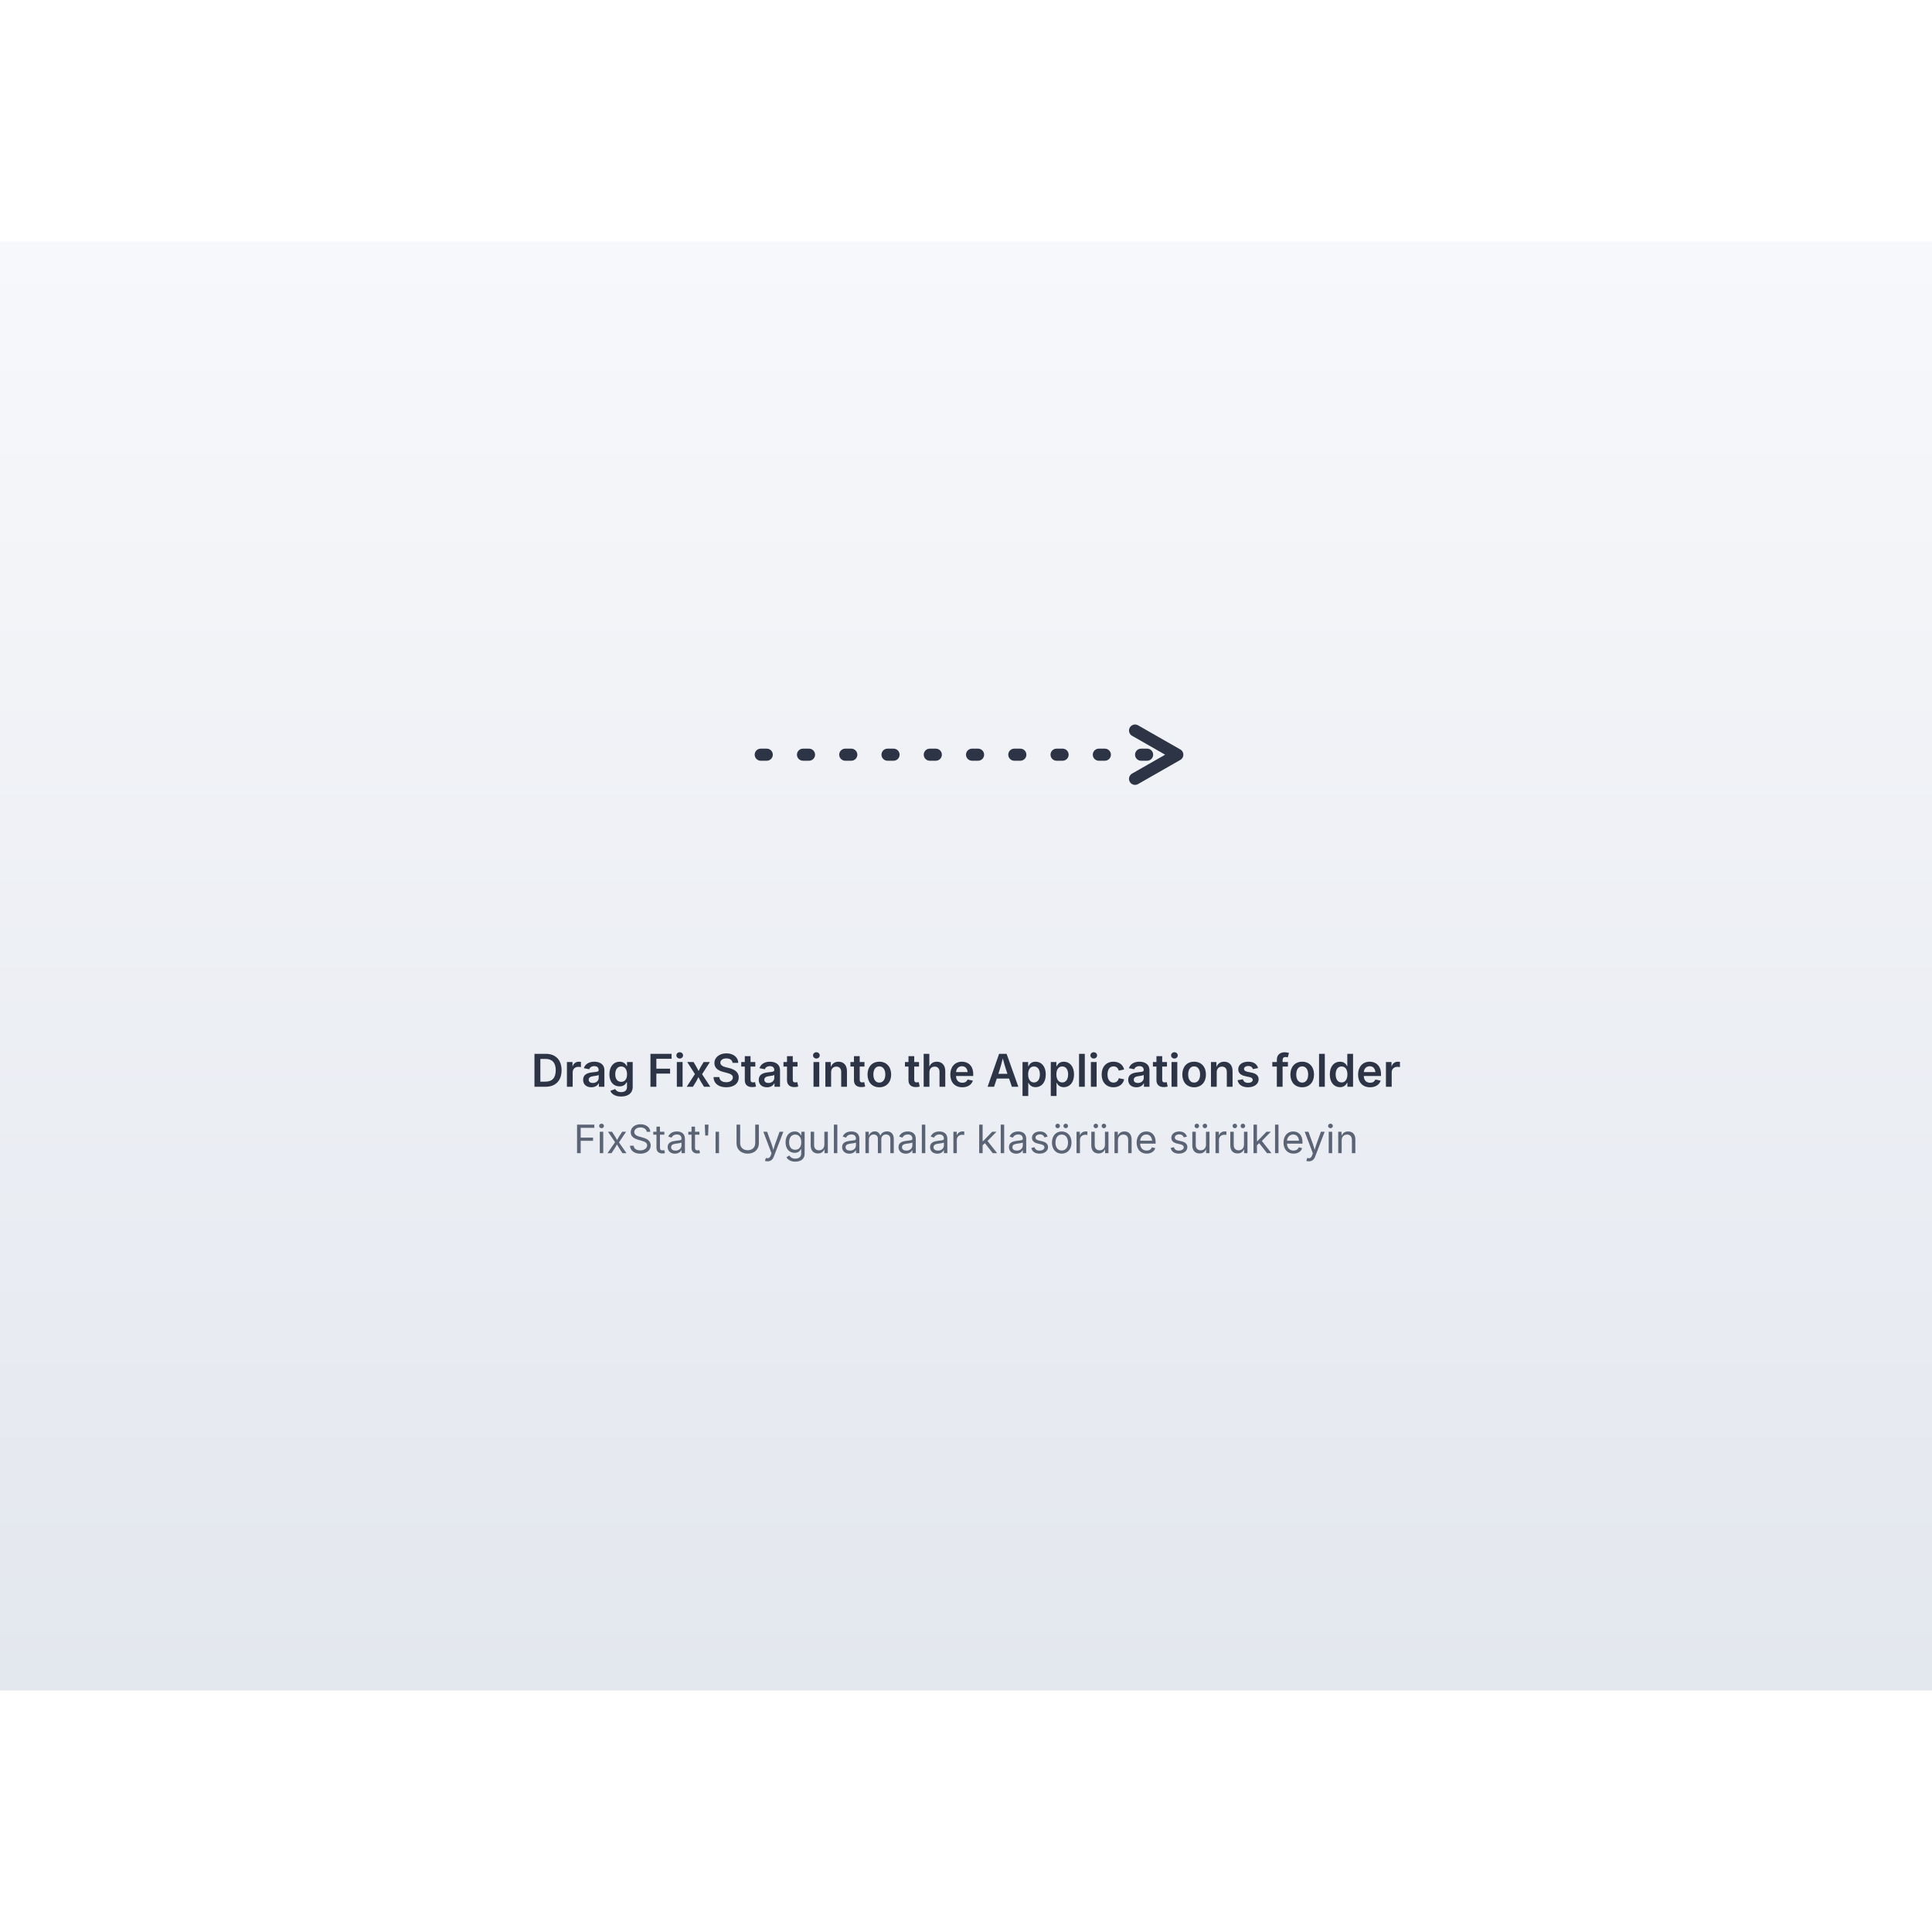
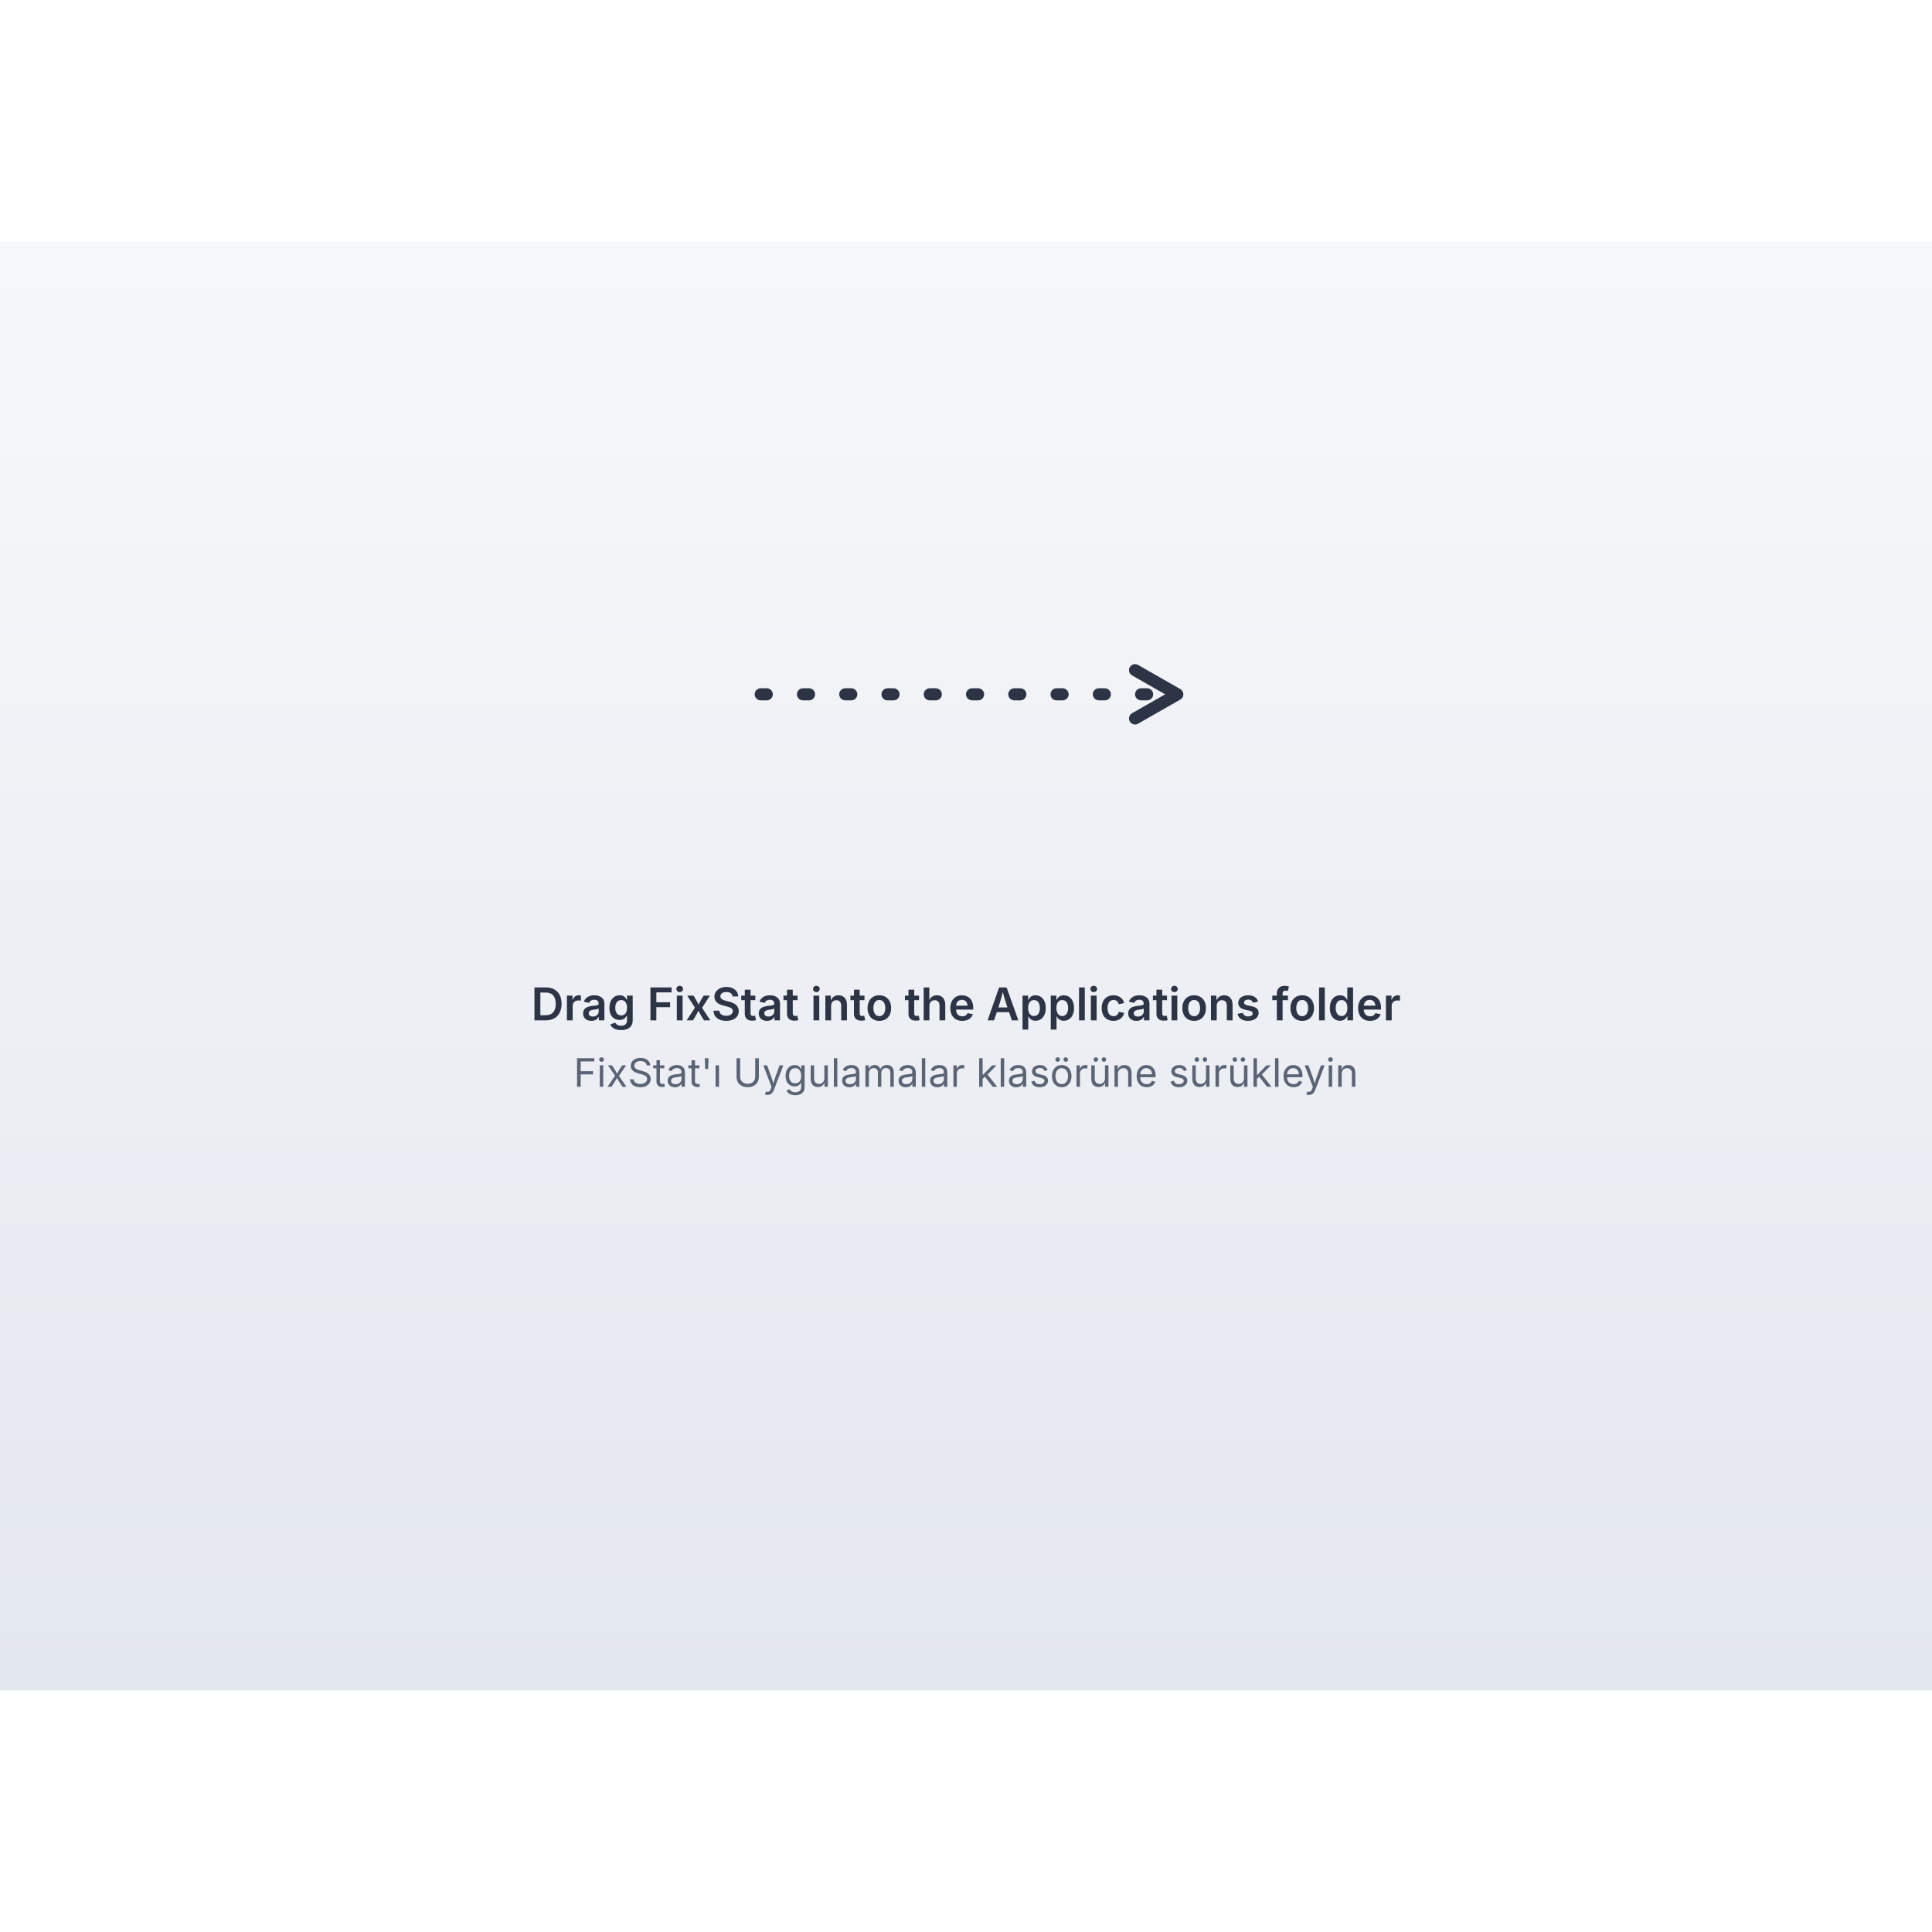
<svg xmlns="http://www.w3.org/2000/svg" width="1024" height="1024" viewBox="0 0 640 480">
  <defs>
    <linearGradient id="bg" x1="0" y1="0" x2="0" y2="1">
      <stop offset="0" stop-color="#f7f8fb" />
      <stop offset="1" stop-color="#e3e7ee" />
    </linearGradient>
    <marker id="head" viewBox="0 0 10 10" refX="7" refY="5" markerWidth="5" markerHeight="5" orient="auto">
      <path d="M1 1 L8 5 L1 9" fill="none" stroke="#2c3446" stroke-width="2" stroke-linecap="round" stroke-linejoin="round" />
    </marker>
  </defs>
  <rect width="640" height="480" fill="url(#bg)" />
-   <path d="M252 170 H388" fill="none" stroke="#2c3446" stroke-width="4" stroke-linecap="round" stroke-dasharray="2 12" marker-end="url(#head)" />
-   <text x="320" y="280" text-anchor="middle" font-family="-apple-system, Helvetica Neue, sans-serif" font-size="15" font-weight="600" fill="#2c3446">Drag FixStat into the Applications folder</text>
-   <text x="320" y="302" text-anchor="middle" font-family="-apple-system, Helvetica Neue, sans-serif" font-size="13" fill="#5b6475">FixStat'ı Uygulamalar klasörüne sürükleyin</text>
+   <path d="M252 150 H388" fill="none" stroke="#2c3446" stroke-width="4" stroke-linecap="round" stroke-dasharray="2 12" marker-end="url(#head)" />
+   <text x="320" y="258" text-anchor="middle" font-family="-apple-system, Helvetica Neue, sans-serif" font-size="15" font-weight="600" fill="#2c3446">Drag FixStat into the Applications folder</text>
+   <text x="320" y="280" text-anchor="middle" font-family="-apple-system, Helvetica Neue, sans-serif" font-size="13" fill="#5b6475">FixStat'ı Uygulamalar klasörüne sürükleyin</text>
</svg>
